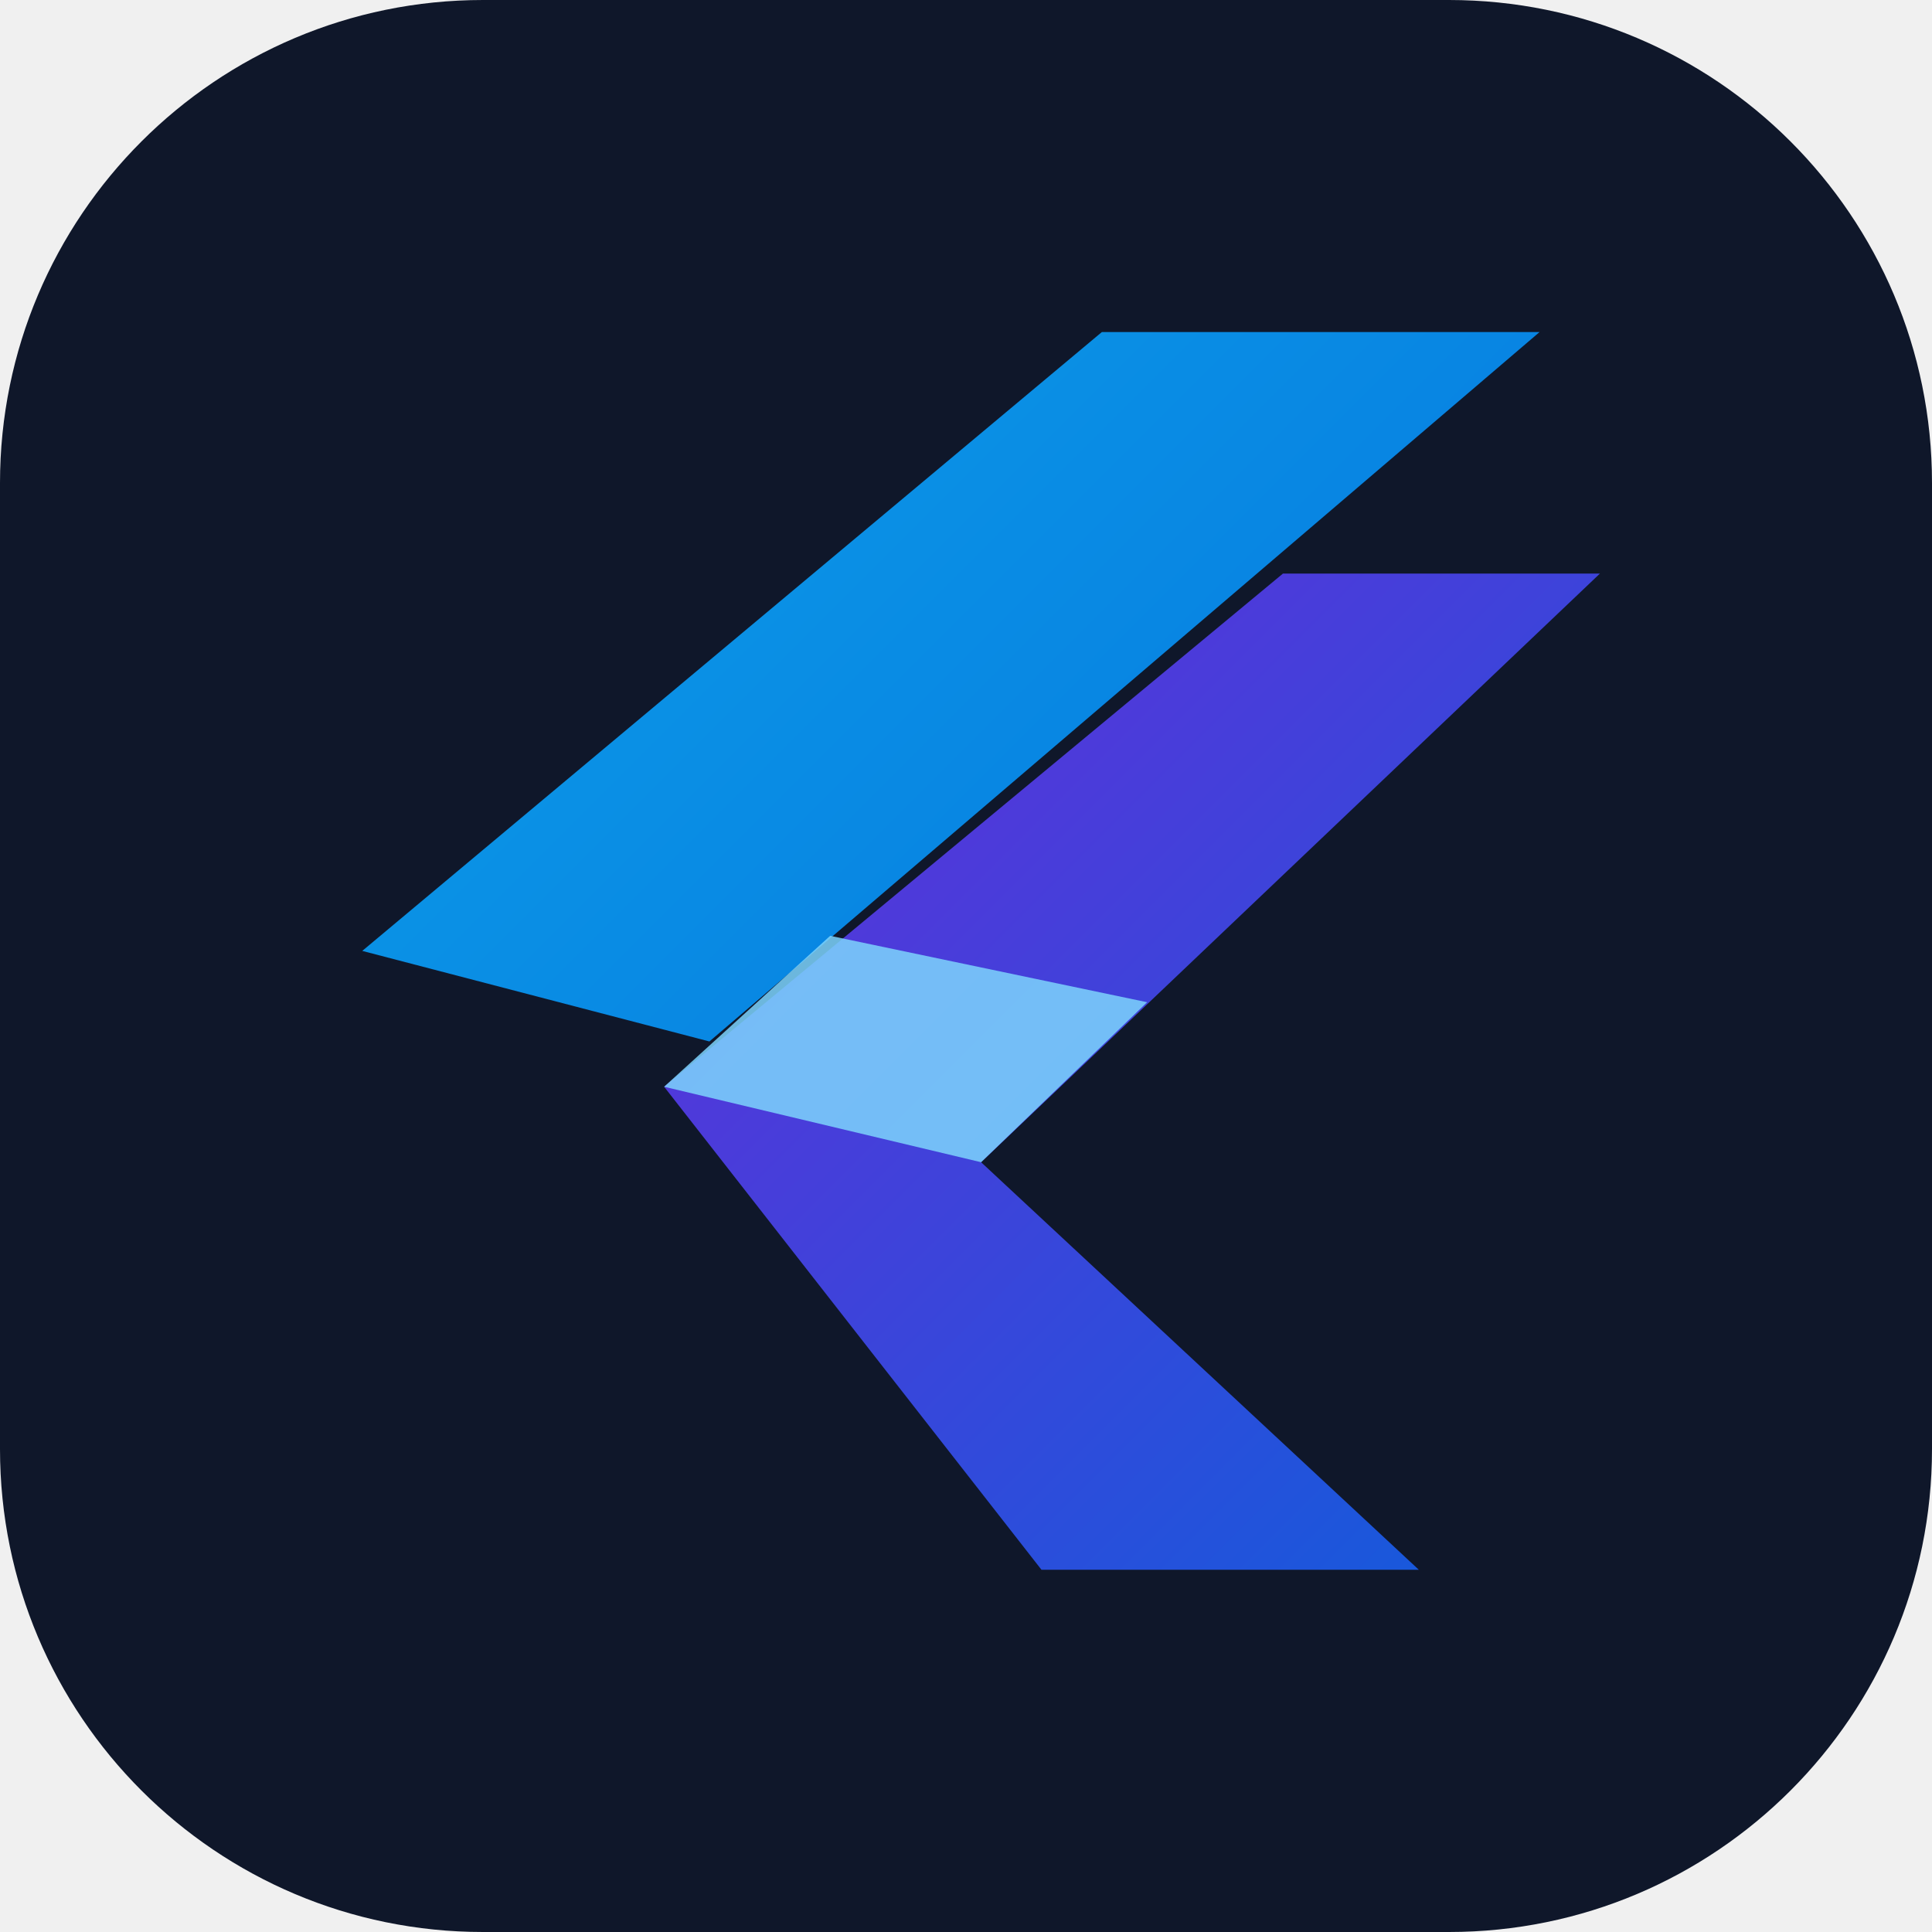
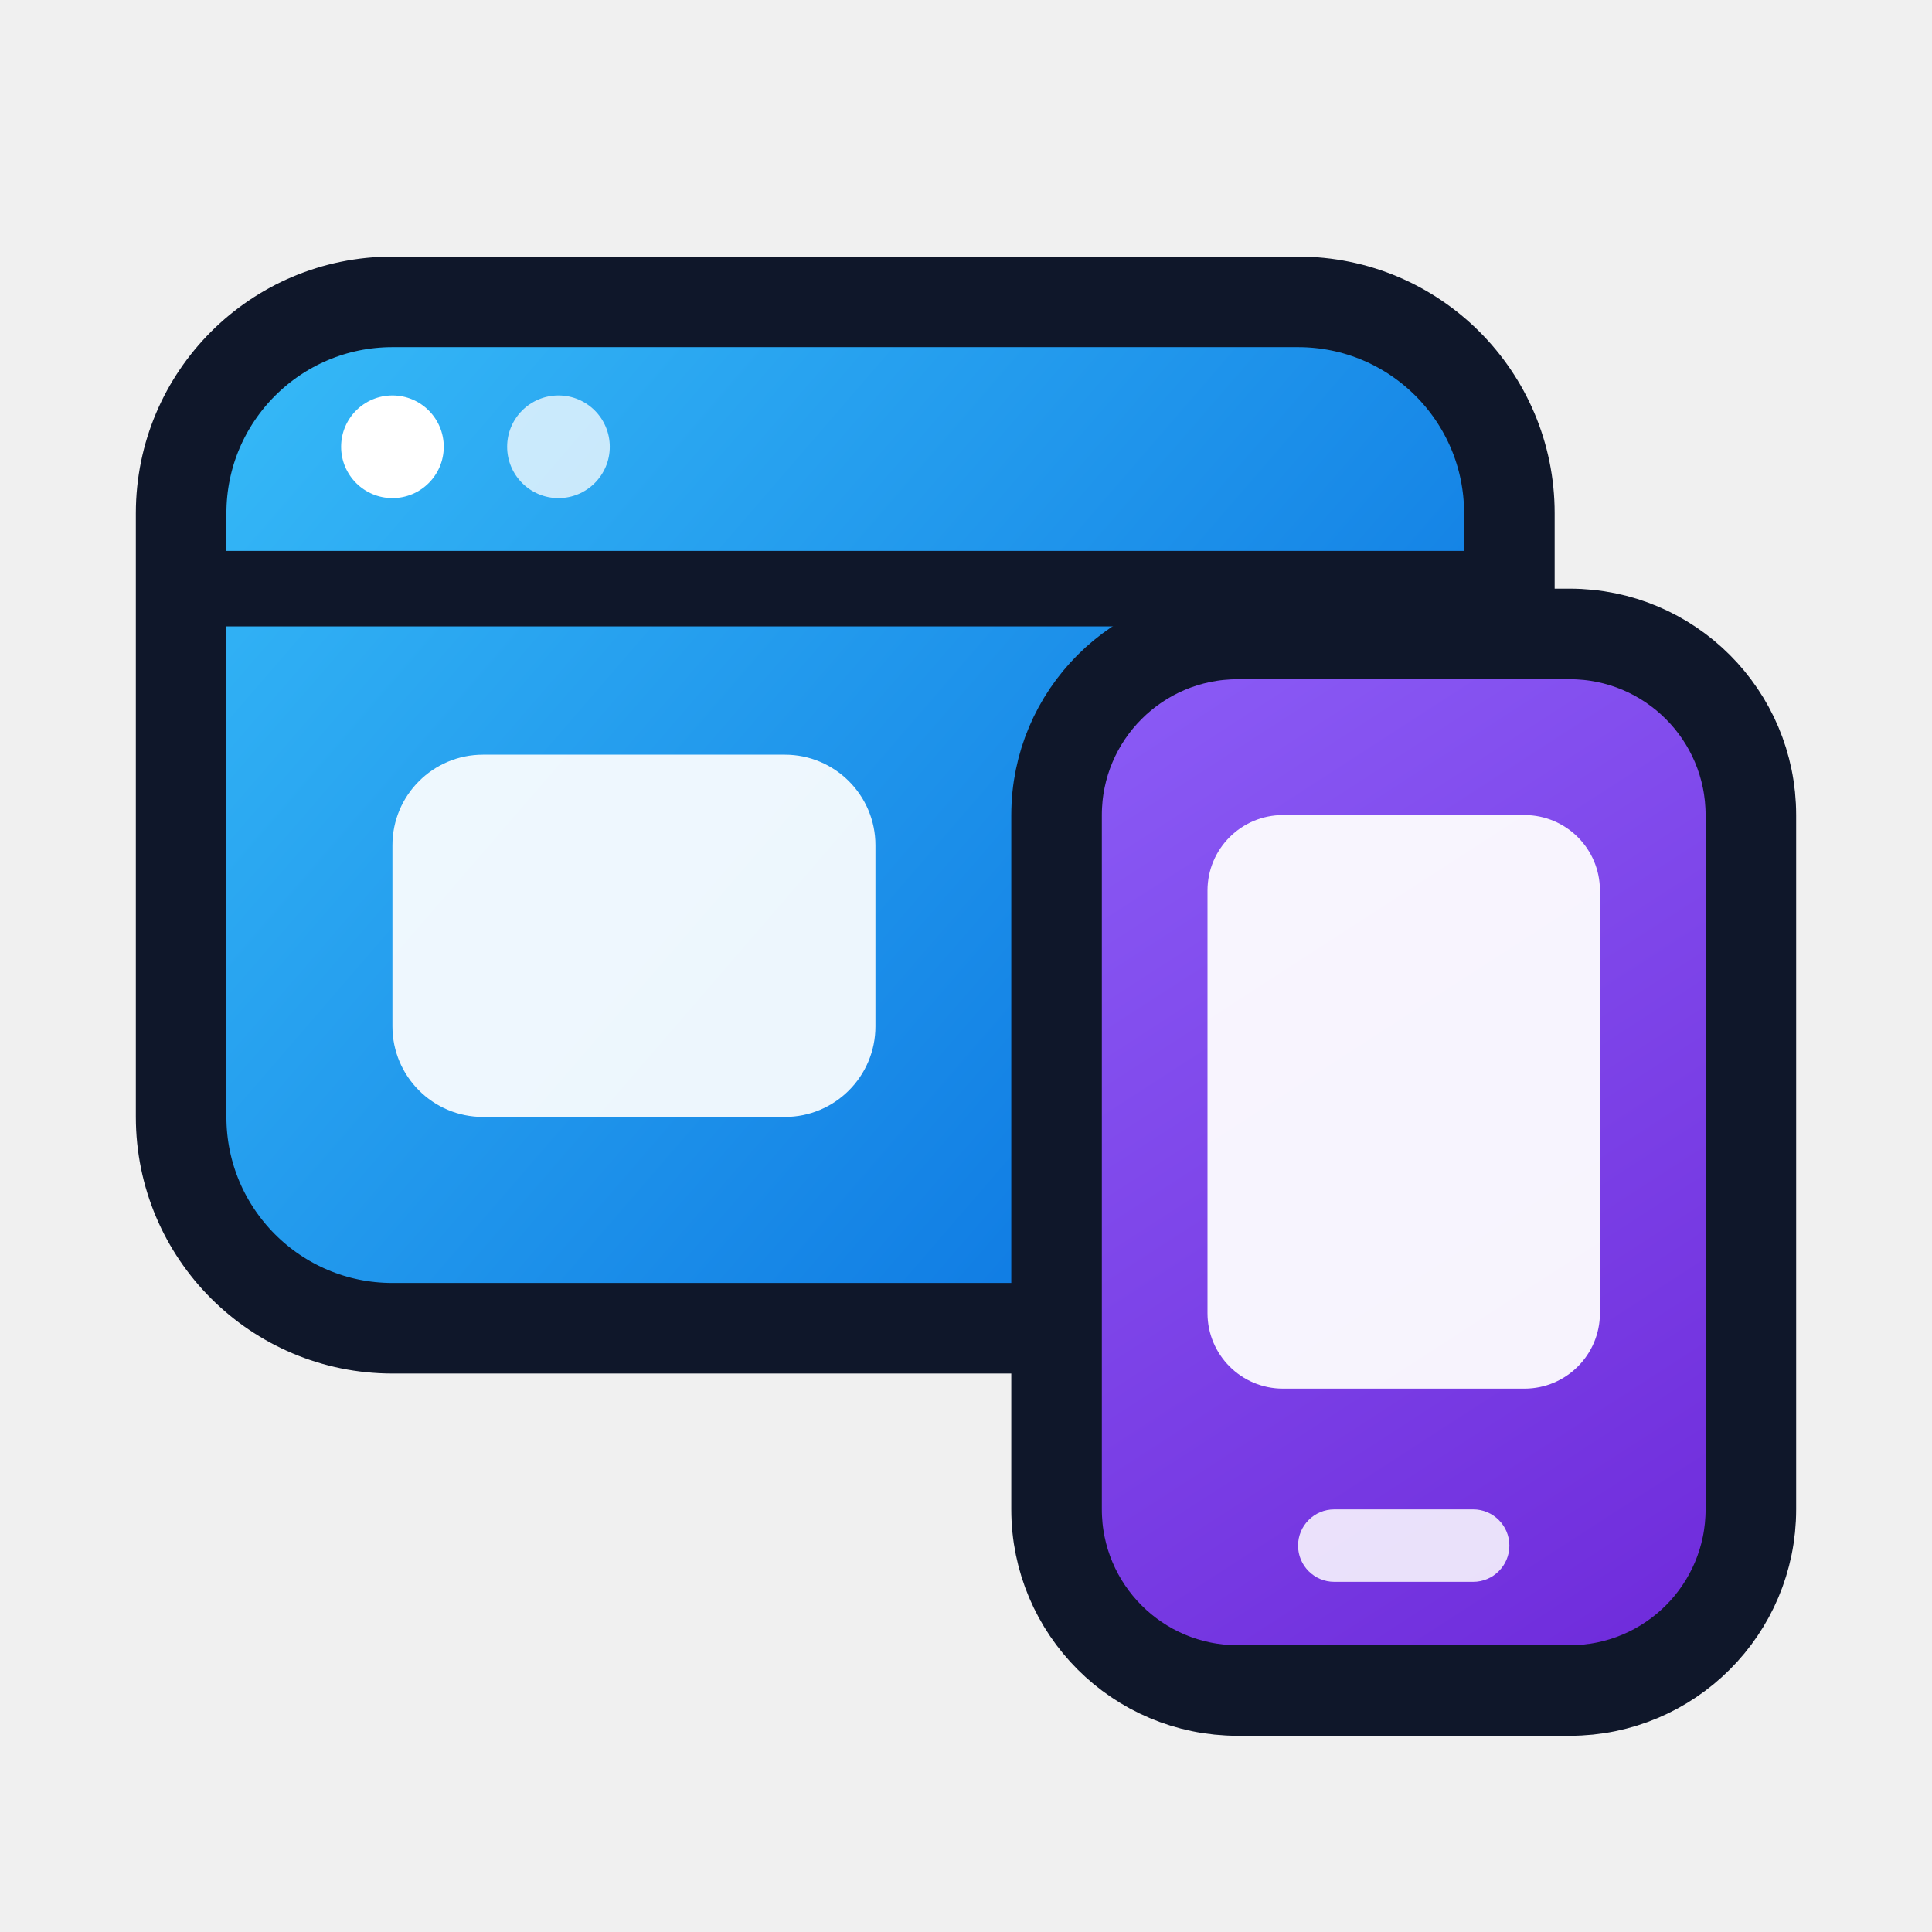
<svg xmlns="http://www.w3.org/2000/svg" viewBox="0 0 64 64" fill="none">
  <defs>
-     <linearGradient id="on-wing-blue" x1="6" y1="8" x2="54" y2="56" gradientUnits="userSpaceOnUse">
-       <stop offset="0%" stop-color="#0ea5e9" />
+     <linearGradient id="on-desk" x1="6" y1="10" x2="50" y2="48" gradientUnits="userSpaceOnUse">
+       <stop offset="0%" stop-color="#38bdf8" />
      <stop offset="100%" stop-color="#0265dc" />
    </linearGradient>
-     <linearGradient id="on-wing-violet" x1="18" y1="18" x2="58" y2="58" gradientUnits="userSpaceOnUse">
-       <stop offset="0%" stop-color="#6d28d9" />
-       <stop offset="100%" stop-color="#0265dc" />
+     <linearGradient id="on-phone" x1="36" y1="22" x2="58" y2="56" gradientUnits="userSpaceOnUse">
+       <stop offset="0%" stop-color="#8b5cf6" />
+       <stop offset="100%" stop-color="#6d28d9" />
    </linearGradient>
  </defs>
-   <rect width="64" height="64" rx="16" fill="#0f172a" />
-   <path d="M12 31.5L36.5 11H51L23.5 34.5L12 31.5Z" fill="url(#on-wing-blue)" />
-   <path d="M22 36L42.5 19H53L32.5 38.5L47 52H34.5L22 36Z" fill="url(#on-wing-violet)" />
-   <path d="M22 36L32.5 38.5L38 33.2L27.5 31L22 36Z" fill="#7dd3fc" fill-opacity="0.85" />
+   <rect x="6" y="10" width="44" height="34" rx="7" fill="url(#on-desk)" stroke="#0f172a" stroke-width="3" />
+   <path d="M7.5 19.5H48.5" stroke="#0f172a" stroke-width="2.5" />
+   <circle cx="13" cy="14.8" r="1.7" fill="#ffffff" />
+   <circle cx="18.5" cy="14.8" r="1.7" fill="#ffffff" fill-opacity="0.75" />
+   <rect x="13" y="25" width="16" height="12" rx="3" fill="#ffffff" fill-opacity="0.92" />
+   <rect x="35" y="21" width="23" height="35" rx="6" fill="url(#on-phone)" stroke="#0f172a" stroke-width="3" />
+   <rect x="40" y="27" width="13" height="19" rx="2.5" fill="#ffffff" fill-opacity="0.94" />
+   <rect x="43" y="50" width="7" height="2.4" rx="1.2" fill="#ffffff" fill-opacity="0.85" />
</svg>
